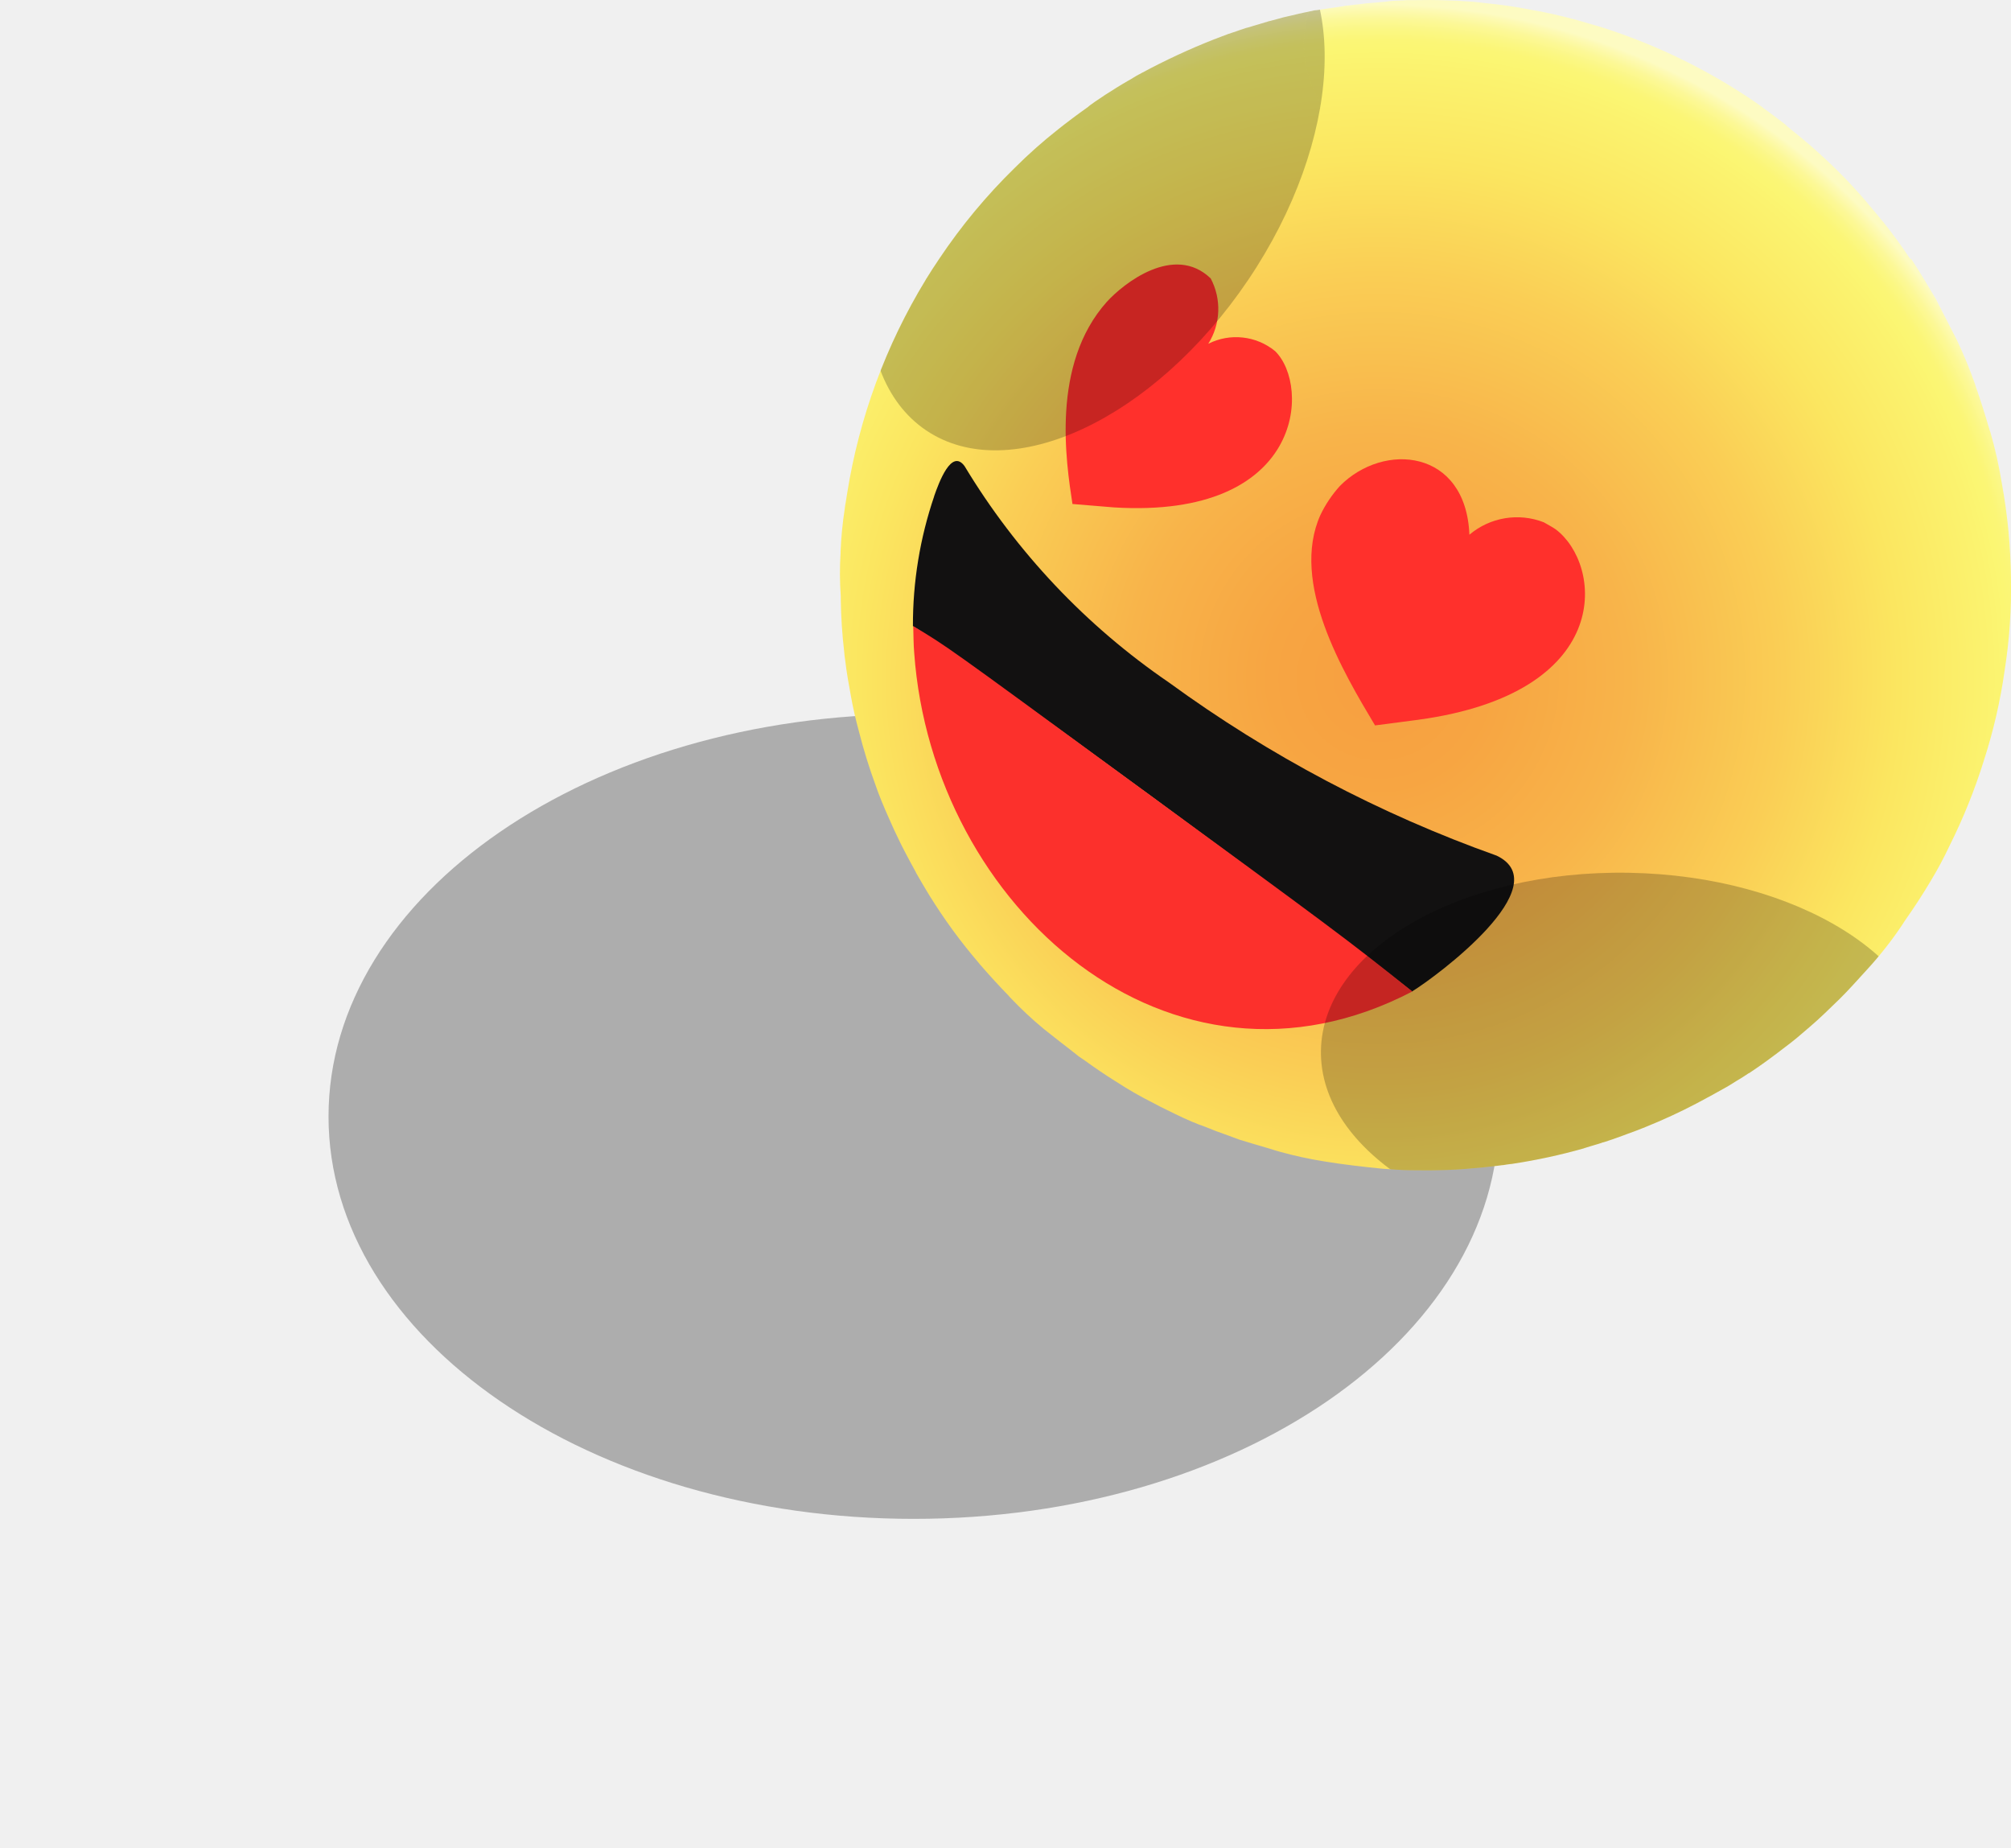
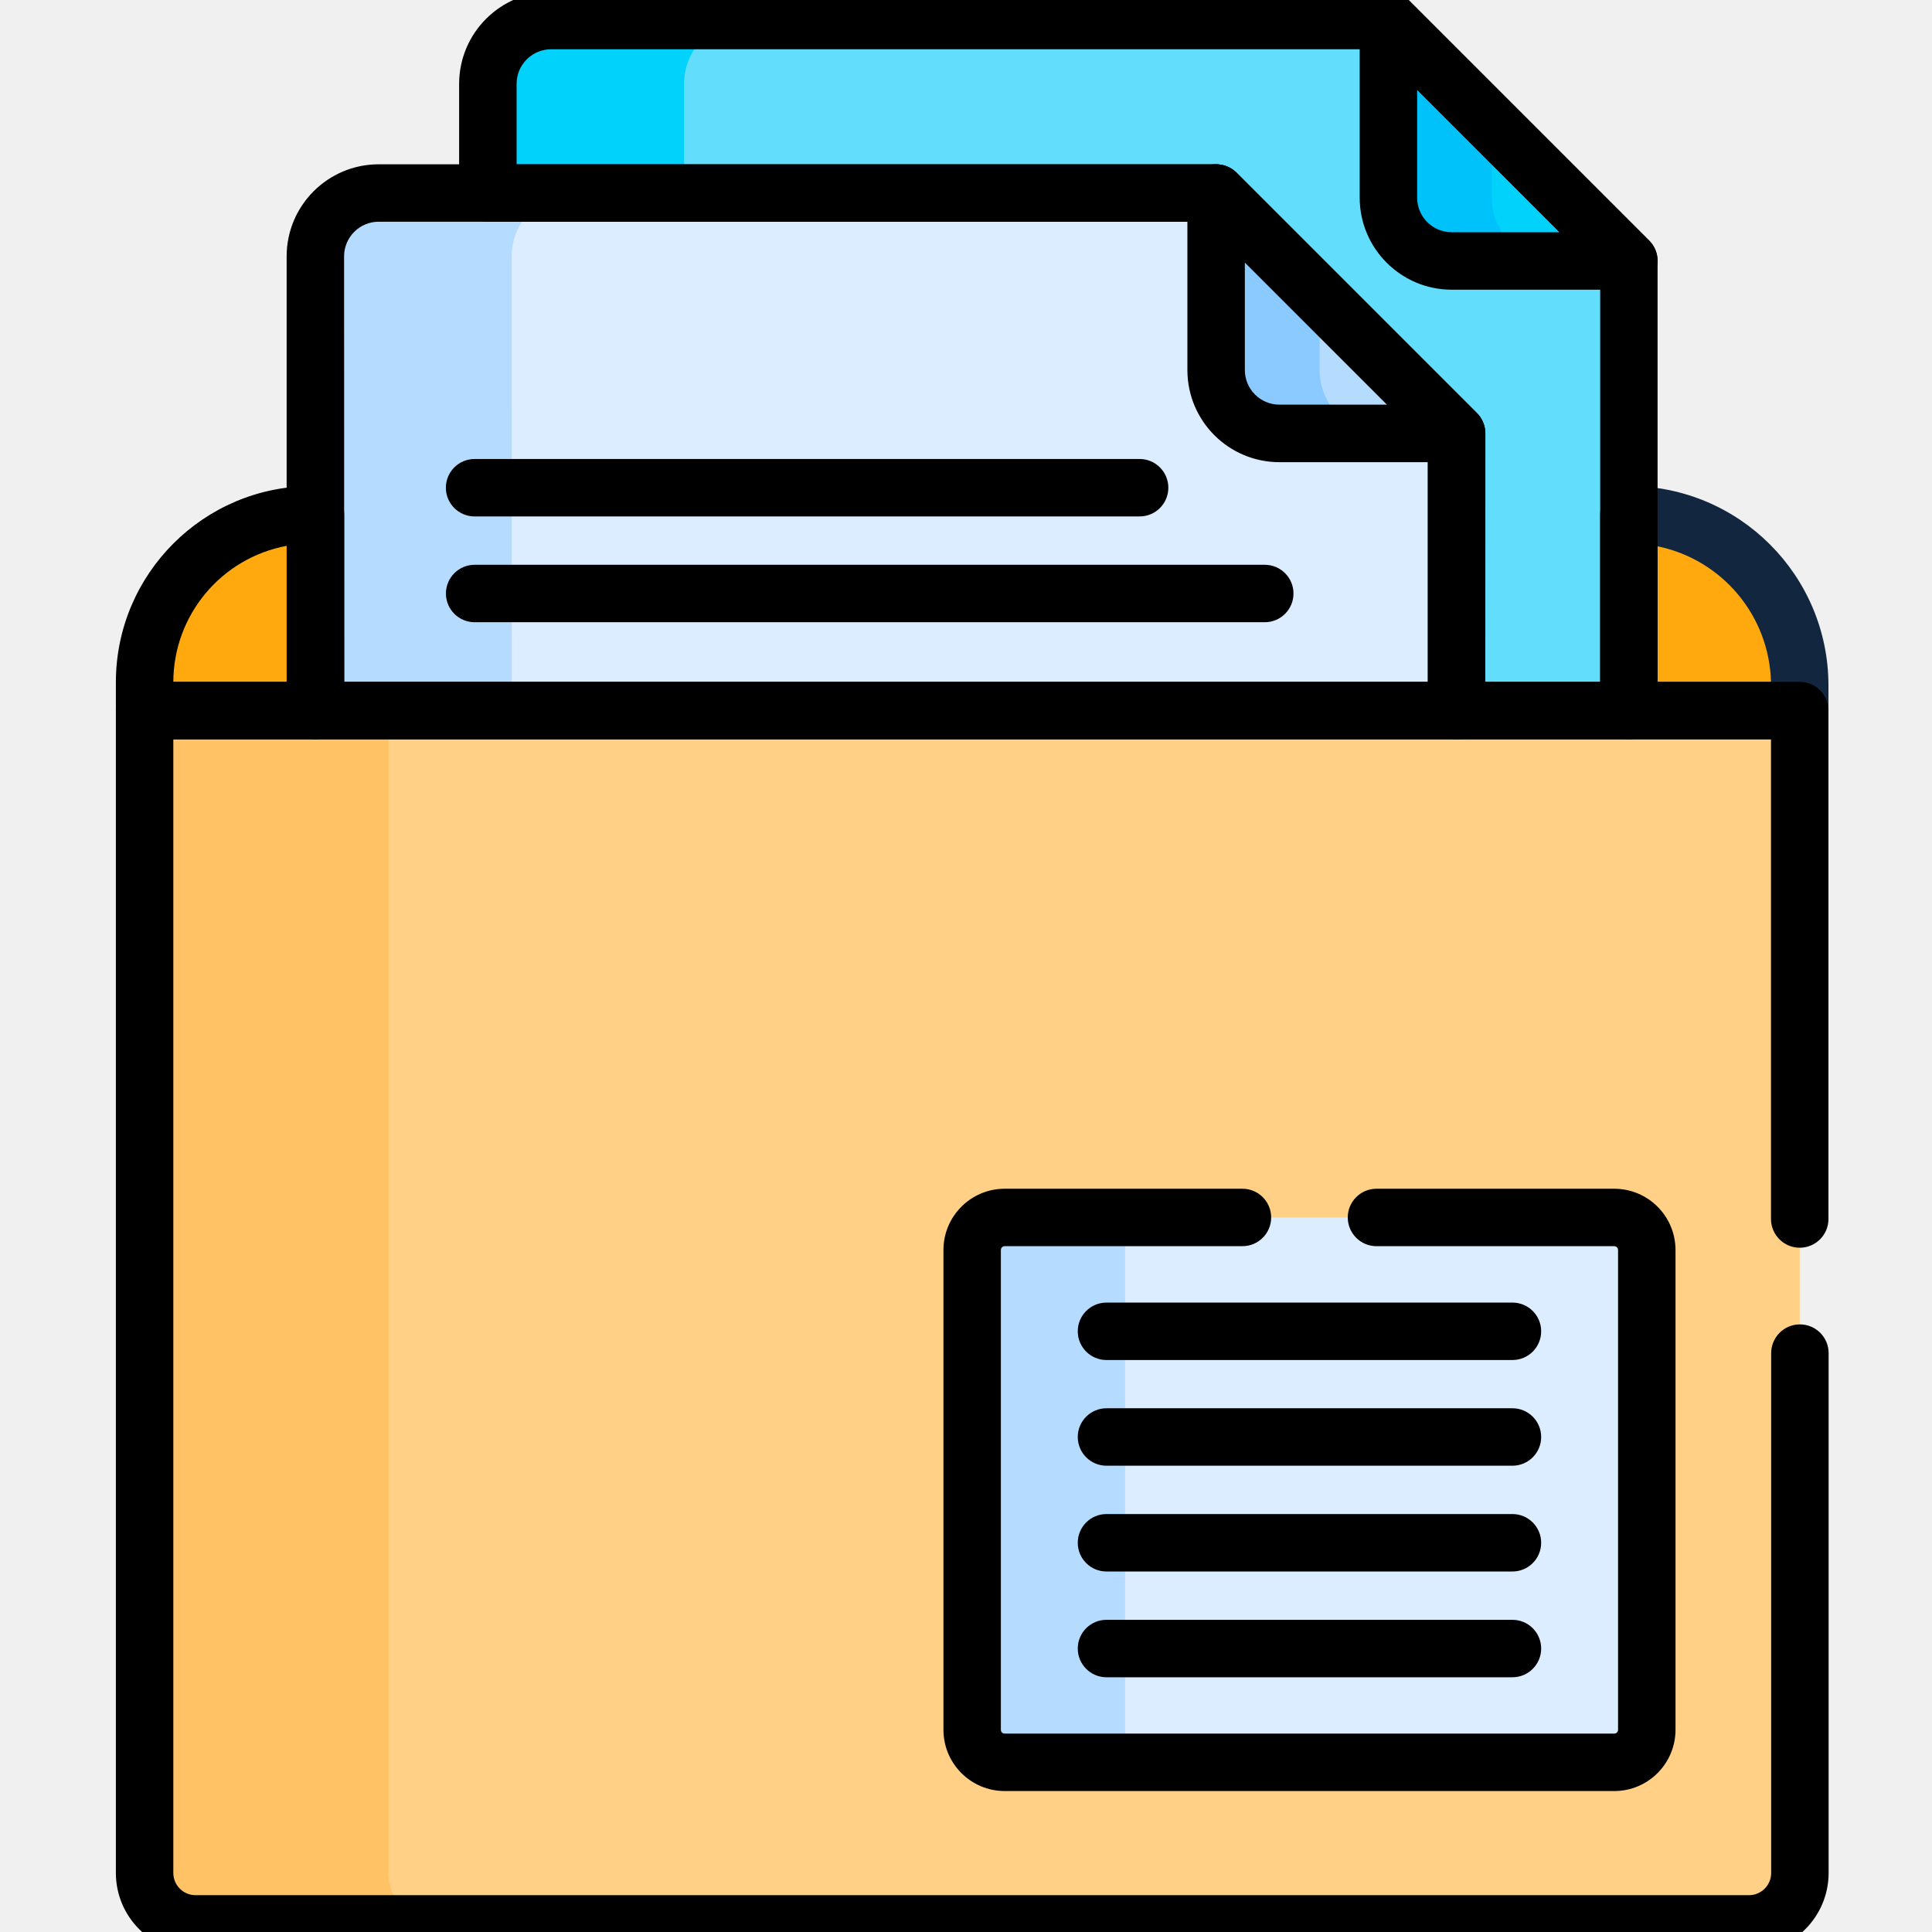
- <svg xmlns="http://www.w3.org/2000/svg" xmlns:xlink="http://www.w3.org/1999/xlink" width="82.478" height="75.758" viewBox="0 0 82.478 75.758">
+ <svg xmlns="http://www.w3.org/2000/svg" width="69.579" height="69.579" viewBox="0 0 69.579 69.579">
  <defs>
-     <radialGradient id="radial-gradient" cx="0.471" cy="0.58" r="0.575" gradientTransform="matrix(-0.999, -0.004, -0.004, 1, 0.933, 0.001)" gradientUnits="objectBoundingBox">
-       <stop offset="0" stop-color="#f79f40" />
-       <stop offset="0.163" stop-color="#f7a542" />
-       <stop offset="0.371" stop-color="#f8b44a" />
-       <stop offset="0.601" stop-color="#face55" />
-       <stop offset="0.771" stop-color="#fbe660" />
-       <stop offset="0.91" stop-color="#fbf36f" />
-       <stop offset="0.932" stop-color="#fbf672" />
-       <stop offset="0.947" stop-color="#fbf676" />
-       <stop offset="0.962" stop-color="#fbf783" />
-       <stop offset="0.978" stop-color="#fcf897" />
-       <stop offset="0.994" stop-color="#fdfab4" />
-       <stop offset="1" stop-color="#fdfbc2" />
-     </radialGradient>
    <clipPath id="clip-path">
-       <path id="Trazado_116496" data-name="Trazado 116496" d="M52.65,29.84v-.06c0-.11-.03-.77-.15-1.75-.01-.09-.02-.17-.03-.26-.02-.12-.04-.25-.06-.38a23.894,23.894,0,0,0-3.15-8.77c0-.01-.01-.01-.01-.02-.17-.29-.35-.57-.54-.85h0a23.353,23.353,0,0,0-3.06-3.74,20.449,20.449,0,0,0-1.77-1.6c-.39-.32-.78-.62-1.19-.91a.265.265,0,0,1-.06-.05l-.05-.04-.21-.15c-.26-.18-.55-.37-.86-.57h0c-.01-.01-.02-.01-.03-.02-.15-.09-.3-.19-.47-.28-.07-.04-.15-.09-.22-.13s-.12-.07-.19-.11a1.092,1.092,0,0,0-.15-.08,25.413,25.413,0,0,0-2.93-1.4c-.26-.11-.47-.18-.58-.23l-.18-.07-.18-.07c-.01,0-.02-.01-.03-.01l-.04-.01-.3-.1-.04-.01c-.01,0-.03-.01-.04-.01l-.2-.07a2.759,2.759,0,0,0-.27-.08l-.23-.07c-.04-.01-.09-.03-.13-.04-.01,0-.03-.01-.04-.01s-.03-.01-.05-.01a.636.636,0,0,1-.07-.02l-.26-.07-.22-.06c-.07-.02-.14-.03-.21-.05h-.01l-.13-.03-.25-.06-.18-.04a2.049,2.049,0,0,0-.24-.05c-.01,0-.03-.01-.04-.01-.06-.01-.12-.03-.18-.04l-.11-.02-.13-.03h-.02l-.04-.01c-.02,0-.05-.01-.07-.01a1.766,1.766,0,0,1-.2-.04.6.6,0,0,0-.12-.02h0a2.068,2.068,0,0,1-.22-.04l-.19-.03c-.03-.01-.07-.01-.11-.02a.985.985,0,0,0-.17-.02,1,1,0,0,0-.16-.02l-.27-.03-.25-.03c-.03,0-.05-.01-.08-.01h-.02a1.641,1.641,0,0,0-.23-.02l-.34-.03c-.08-.01-.16-.01-.23-.02-.09-.01-.17-.01-.26-.02s-.18-.01-.27-.02A.97.97,0,0,1,29.76,7h-.37c-.48-.01-.96-.01-1.45,0-.11,0-.21,0-.31.01s-.22.01-.32.02c-.07,0-.13.01-.19.01-.16.01-.31.02-.46.04-.05,0-.11.01-.16.01-.22.02-.43.04-.64.07-.1.01-.2.02-.3.04h-.01c-.02,0-.04.01-.06.01q-.24.03-.45.06c-.11.02-.23.04-.34.05-.26.04-.47.08-.61.11-.7.14-1.38.3-2.06.5-.41.11-.77.22-1.21.38a24.021,24.021,0,0,0-5.31,2.61h0c-.17.11-.33.22-.49.33a.265.265,0,0,0-.06.05c-.28.2-.56.4-.84.61a.423.423,0,0,1-.07.05l-.02.02-.02.02c-.01.01-.02.02-.03.02s-.02.01-.03.02c-.08.06-.15.12-.23.18-.15.12-.3.24-.44.36-.08.07-.16.13-.24.2-.16.14-.32.27-.46.4l-.02.02-.02.02c-.03.03-.07.06-.1.09-.75.69-1.21,1.19-1.24,1.22-.23.25-.46.51-.69.77-.16.19-.33.38-.5.59-.01.01-.02.03-.04.04l-.03.03c-.34.42-.69.89-1.08,1.46l-.01.01-.01.01c-.01.01-.01.02-.02.02-.18.26-.36.55-.54.86-.16.26-.32.52-.46.75l-.46.88c-.15.29-.29.56-.42.82a16.758,16.758,0,0,0-.76,1.82h0v.01c-.22.6-.42,1.23-.6,1.84l-.01.02a.037.037,0,0,1-.01.03,17.968,17.968,0,0,0-.5,2.13,23.506,23.506,0,0,0-.17,7.66,22.794,22.794,0,0,0,.82,3.68,23.944,23.944,0,0,0,1.38,3.51,15.311,15.311,0,0,0,.75,1.42c.32.56.68,1.11,1.06,1.66.04.07.09.13.13.2a16,16,0,0,0,1.39,1.8c.34.37.78.88,1.14,1.24s.83.82,1.22,1.15h0c.42.37.6.53.99.83q.72.585,1.47,1.08h.01c.16.11.32.22.49.32.19.12.38.24.55.34.09.05.22.13.36.21a.573.573,0,0,1,.07.04c.15.09.33.18.52.29.04.02.09.05.13.07a22.789,22.789,0,0,0,2.12,1c.18.07.42.17.7.28l.24.09.42.15.3.1.11.03c.01,0,.01,0,.02.01l.16.05a2.759,2.759,0,0,0,.27.08l.26.08c.01,0,.02,0,.02.01a22.1,22.1,0,0,0,2.96.66l.09.01c.08.01.17.03.27.04h.03l.23.03.53.06c.24.03.56.05.79.07s.49.03.74.04h.02c.13.01.25.01.37.01.33.01.77,0,1.1.01s.79-.03,1.13-.05c.72-.06,1.68-.17,2.39-.28a18.747,18.747,0,0,0,1.84-.38c.14-.04.28-.08.43-.12.43-.12.87-.25,1.24-.36l.43-.16c.35-.12.69-.25,1.03-.38l.17-.06c.4-.15.89-.38,1.32-.59.19-.09.37-.18.55-.28a15.71,15.71,0,0,0,1.56-.88c.02-.01.03-.02.05-.03.41-.26.82-.52,1.22-.81.09-.06.18-.12.26-.17l.44-.34c.12-.09.23-.18.35-.27l.66-.52a14.289,14.289,0,0,0,1.37-1.26l.03-.03.07-.07c.35-.35.74-.77,1.2-1.29a.138.138,0,0,0,.03-.04h0a20.958,20.958,0,0,0,2.02-2.71c.01-.01.01-.02.02-.03.19-.3.38-.61.57-.95v-.01h0c.08-.14.16-.29.24-.44.11-.2.22-.41.31-.59l.09-.18c.16-.32.31-.65.47-.99.21-.47.41-.94.56-1.36h0c.26-.7.5-1.44.71-2.23.13-.48.25-.96.33-1.41.1-.48.18-.98.25-1.5.02-.12.03-.23.05-.34.08-.69.14-1.41.16-2.14v-.13C52.68,31.04,52.68,30.45,52.65,29.84Z" transform="translate(-4.654 -6.992)" />
-     </clipPath>
-     <linearGradient id="linear-gradient" x1="-0.166" y1="-323.933" x2="-1.166" y2="-323.933" gradientUnits="objectBoundingBox">
-       <stop offset="0" stop-color="#19b79c" />
-       <stop offset="0.405" stop-color="#1dbb9e" />
-       <stop offset="0.825" stop-color="#2ac8a3" />
-       <stop offset="0.997" stop-color="#31cfa6" />
-     </linearGradient>
-     <linearGradient id="linear-gradient-2" x1="-2.106" y1="-363.238" x2="-3.08" y2="-363.238" xlink:href="#linear-gradient" />
-     <clipPath id="clip-path-2">
-       <path id="Trazado_116504" data-name="Trazado 116504" d="M4.652,29.65v-.06a15.757,15.757,0,0,1,.17-1.74,2.335,2.335,0,0,1,.04-.26c.02-.12.04-.25.06-.38a24.088,24.088,0,0,1,3.22-8.75c0-.01.01-.01.01-.02.18-.29.36-.57.55-.85h0a23.39,23.39,0,0,1,3.09-3.72,20.134,20.134,0,0,1,1.78-1.58q.585-.465,1.2-.9a.265.265,0,0,0,.06-.05l.05-.04.21-.15c.26-.18.55-.37.86-.56h0c.01-.01.02-.01.03-.02.15-.09.31-.19.47-.28a2.53,2.53,0,0,0,.22-.13c.06-.04.12-.07.19-.11.05-.03.1-.05.15-.08a27.308,27.308,0,0,1,2.95-1.37c.26-.1.47-.18.58-.22l.18-.06.18-.06c.01,0,.02-.01.03-.01l.05-.02.3-.1.04-.01c.01,0,.03-.01.04-.01l.2-.06c.08-.02.19-.06.27-.08l.23-.07a.647.647,0,0,0,.13-.04c.01,0,.03-.01.04-.01s.03-.01.05-.01a.637.637,0,0,0,.07-.02l.26-.07.22-.06c.07-.02.14-.03.21-.05h.01l.13-.03c.08-.02.18-.04.25-.06l.18-.04c.08-.02.16-.03.24-.05.01,0,.03-.01.04-.01a1.163,1.163,0,0,0,.18-.04l.11-.01.13-.02h.02l.04-.01c.02,0,.05-.01.07-.01l.2-.03c.04-.01.09-.01.13-.02h0l.22-.03.19-.03a.516.516,0,0,0,.11-.02.985.985,0,0,1,.17-.02c.06-.01.11-.01.16-.02l.27-.03.25-.03c.03,0,.05-.01.08-.01h.02c.07-.01.15-.01.23-.02l.34-.03c.08-.01.16-.01.23-.02a1.569,1.569,0,0,1,.24-.03,2.437,2.437,0,0,1,.27-.01.86.86,0,0,1,.16-.01l.15-.01h.24c.49-.01.97-.01,1.45.01.11,0,.21.01.31.01s.22.01.32.02c.07,0,.13.01.19.01.16.01.31.02.46.04.05.01.11.01.16.02.22.02.43.05.64.07.1.01.2.03.3.04h.01c.02,0,.04.01.06.01.16.02.31.05.45.07l.34.06c.26.05.47.09.6.11.69.14,1.38.31,2.06.52.41.11.76.23,1.21.39a24.178,24.178,0,0,1,5.28,2.65h0c.16.11.33.22.49.34a.265.265,0,0,1,.06.05c.28.2.56.41.83.62a.424.424,0,0,0,.07.05l.02.02.02.02.03.03c.01.01.02.01.02.02.08.06.15.12.22.18.15.12.3.24.44.36.08.07.16.14.24.2.16.14.31.28.46.41l.02.02.02.02c.03.03.07.06.1.09.75.69,1.2,1.2,1.23,1.23.23.25.46.51.68.78.16.19.32.38.49.59.01.01.02.03.04.04l.02.03c.33.42.69.89,1.07,1.47l.04.01.01.01c.01.01.01.02.02.02.17.26.36.56.54.86.16.26.31.53.45.75l.45.88c.15.29.29.56.42.82a18.431,18.431,0,0,1,.75,1.83h0v.01c.21.6.41,1.23.59,1.85l.01.02a.037.037,0,0,0,.01.03,17.59,17.59,0,0,1,.48,2.14,22.71,22.71,0,0,1,.37,3.87,21.465,21.465,0,0,1-.26,3.8,21.96,21.96,0,0,1-.85,3.68,23.286,23.286,0,0,1-1.41,3.5,15.244,15.244,0,0,1-.76,1.42c-.33.56-.69,1.11-1.07,1.65-.04.07-.09.13-.13.2a15.2,15.2,0,0,1-1.41,1.79c-.34.37-.79.88-1.15,1.23s-.84.82-1.22,1.14h0c-.43.37-.6.52-1,.82-.49.38-.98.74-1.48,1.07H41.9c-.16.11-.32.21-.49.31-.19.12-.38.24-.55.33-.09.05-.22.12-.36.2a.574.574,0,0,0-.07.04c-.15.08-.33.18-.52.28-.04.02-.09.05-.13.07a23.108,23.108,0,0,1-2.12.98c-.18.07-.42.17-.71.27l-.24.09-.42.15-.3.1-.11.03c-.01,0-.01,0-.02.01l-.16.05c-.08.02-.19.06-.27.08l-.26.08c-.01,0-.02,0-.02.01a23.962,23.962,0,0,1-2.96.64l-.09.01c-.08.01-.17.02-.27.04H31.8l-.23.03-.53.06c-.24.02-.56.05-.79.07s-.49.03-.74.04h-.02c-.13,0-.25.01-.37.01-.33.01-.77,0-1.1,0s-.79-.04-1.13-.06c-.72-.07-1.68-.18-2.39-.3a16.281,16.281,0,0,1-1.84-.4c-.14-.04-.28-.08-.43-.13-.43-.12-.87-.26-1.24-.37l-.43-.16c-.35-.12-.69-.25-1.03-.39l-.17-.06c-.4-.15-.88-.38-1.32-.6-.19-.09-.37-.18-.55-.28a15.612,15.612,0,0,1-1.55-.89.219.219,0,0,0-.05-.03c-.41-.26-.81-.53-1.21-.82-.09-.06-.17-.12-.25-.17L14,49.97c-.12-.09-.23-.18-.35-.27l-.66-.52a15.233,15.233,0,0,1-1.36-1.27l-.03-.03-.06-.07c-.34-.35-.74-.78-1.19-1.3a.138.138,0,0,1-.03-.04h0a21.889,21.889,0,0,1-2-2.73c-.01-.01-.01-.02-.02-.03-.18-.3-.37-.61-.56-.95v-.01h0c-.08-.14-.16-.29-.24-.44-.11-.21-.22-.41-.31-.59l-.09-.18c-.16-.32-.31-.65-.46-.99-.21-.47-.41-.95-.55-1.36h0a22.441,22.441,0,0,1-.69-2.23c-.13-.48-.24-.96-.32-1.41-.09-.49-.18-.98-.24-1.5-.02-.12-.03-.23-.04-.34a21.166,21.166,0,0,1-.14-2.14v-.13A13.347,13.347,0,0,1,4.652,29.65Z" transform="translate(-4.627 -6.983)" fill="url(#radial-gradient)" />
+       <rect id="Rectángulo_348375" data-name="Rectángulo 348375" width="69.579" height="69.579" fill="none" />
    </clipPath>
  </defs>
-   <g id="Grupo_157926" data-name="Grupo 157926" transform="translate(13.474)">
-     <ellipse id="Elipse_4737" data-name="Elipse 4737" cx="24" cy="16.5" rx="24" ry="16.5" transform="translate(0 29.284)" fill="#0b0b0b" opacity="0.292" style="mix-blend-mode: multiply;isolation: isolate" />
-     <path id="Trazado_116493" data-name="Trazado 116493" d="M4.652,29.65v-.06a15.757,15.757,0,0,1,.17-1.74,2.335,2.335,0,0,1,.04-.26c.02-.12.04-.25.06-.38a24.088,24.088,0,0,1,3.22-8.75c0-.01.01-.01.01-.02.18-.29.36-.57.55-.85h0a23.39,23.39,0,0,1,3.09-3.72,20.134,20.134,0,0,1,1.78-1.58q.585-.465,1.2-.9a.265.265,0,0,0,.06-.05l.05-.04.21-.15c.26-.18.55-.37.86-.56h0c.01-.01.02-.01.03-.02.15-.09.31-.19.47-.28a2.53,2.53,0,0,0,.22-.13c.06-.04.12-.07.19-.11.05-.03.1-.05.15-.08a27.308,27.308,0,0,1,2.95-1.37c.26-.1.47-.18.58-.22l.18-.06.18-.06c.01,0,.02-.01.03-.01l.05-.02.3-.1.04-.01c.01,0,.03-.01.04-.01l.2-.06c.08-.02.19-.06.27-.08l.23-.07a.647.647,0,0,0,.13-.04c.01,0,.03-.01.04-.01s.03-.01.05-.01a.637.637,0,0,0,.07-.02l.26-.07.22-.06c.07-.02.14-.03.21-.05h.01l.13-.03c.08-.02.18-.04.25-.06l.18-.04c.08-.02.16-.03.24-.05.01,0,.03-.01.04-.01a1.163,1.163,0,0,0,.18-.04l.11-.01.13-.02h.02l.04-.01c.02,0,.05-.01.07-.01l.2-.03c.04-.01.09-.01.13-.02h0l.22-.03.19-.03a.516.516,0,0,0,.11-.02.985.985,0,0,1,.17-.02c.06-.01.11-.01.16-.02l.27-.03.25-.03c.03,0,.05-.01.08-.01h.02c.07-.01.15-.01.23-.02l.34-.03c.08-.01.16-.01.23-.02a1.569,1.569,0,0,1,.24-.03,2.437,2.437,0,0,1,.27-.01.86.86,0,0,1,.16-.01l.15-.01h.24c.49-.01.97-.01,1.45.01.11,0,.21.01.31.01s.22.01.32.02c.07,0,.13.01.19.01.16.01.31.02.46.04.05.01.11.01.16.02.22.02.43.05.64.07.1.01.2.03.3.04h.01c.02,0,.04.01.06.01.16.02.31.05.45.07l.34.06c.26.05.47.09.6.11.69.14,1.38.31,2.06.52.41.11.76.23,1.21.39a24.178,24.178,0,0,1,5.28,2.65h0c.16.11.33.22.49.34a.265.265,0,0,1,.06.05c.28.2.56.41.83.62a.424.424,0,0,0,.07.05l.02.02.02.02.03.03c.01.01.02.01.02.02.08.06.15.12.22.18.15.12.3.24.44.36.08.07.16.14.24.2.16.14.31.28.46.41l.02.02.02.02c.03.03.07.06.1.09.75.69,1.2,1.2,1.23,1.23.23.25.46.51.68.78.16.19.32.38.49.59.01.01.02.03.04.04l.02.03c.33.42.69.89,1.07,1.47l.04.01.01.01c.01.01.01.02.02.02.17.26.36.56.54.86.16.26.31.53.45.75l.45.88c.15.29.29.56.42.82a18.431,18.431,0,0,1,.75,1.83h0v.01c.21.6.41,1.23.59,1.85l.01.02a.037.037,0,0,0,.01.03,17.59,17.59,0,0,1,.48,2.14,22.71,22.71,0,0,1,.37,3.87,21.465,21.465,0,0,1-.26,3.8,21.96,21.96,0,0,1-.85,3.68,23.286,23.286,0,0,1-1.41,3.5,15.244,15.244,0,0,1-.76,1.42c-.33.56-.69,1.11-1.07,1.65-.04.07-.09.13-.13.2a15.2,15.2,0,0,1-1.41,1.79c-.34.37-.79.88-1.15,1.23s-.84.82-1.22,1.14h0c-.43.37-.6.52-1,.82-.49.38-.98.74-1.48,1.07H41.9c-.16.11-.32.21-.49.31-.19.12-.38.24-.55.33-.09.05-.22.12-.36.2a.574.574,0,0,0-.07.04c-.15.08-.33.18-.52.28-.04.02-.09.05-.13.07a23.108,23.108,0,0,1-2.12.98c-.18.07-.42.17-.71.27l-.24.09-.42.15-.3.1-.11.03c-.01,0-.01,0-.02.01l-.16.05c-.08.02-.19.06-.27.08l-.26.08c-.01,0-.02,0-.02.01a23.962,23.962,0,0,1-2.96.64l-.09.01c-.08.01-.17.02-.27.04H31.8l-.23.03-.53.06c-.24.02-.56.05-.79.07s-.49.03-.74.04h-.02c-.13,0-.25.01-.37.01-.33.01-.77,0-1.1,0s-.79-.04-1.13-.06c-.72-.07-1.68-.18-2.39-.3a16.281,16.281,0,0,1-1.84-.4c-.14-.04-.28-.08-.43-.13-.43-.12-.87-.26-1.24-.37l-.43-.16c-.35-.12-.69-.25-1.03-.39l-.17-.06c-.4-.15-.88-.38-1.32-.6-.19-.09-.37-.18-.55-.28a15.612,15.612,0,0,1-1.55-.89.219.219,0,0,0-.05-.03c-.41-.26-.81-.53-1.21-.82-.09-.06-.17-.12-.25-.17L14,49.97c-.12-.09-.23-.18-.35-.27l-.66-.52a15.233,15.233,0,0,1-1.36-1.27l-.03-.03-.06-.07c-.34-.35-.74-.78-1.19-1.3a.138.138,0,0,1-.03-.04h0a21.889,21.889,0,0,1-2-2.73c-.01-.01-.01-.02-.02-.03-.18-.3-.37-.61-.56-.95v-.01h0c-.08-.14-.16-.29-.24-.44-.11-.21-.22-.41-.31-.59l-.09-.18c-.16-.32-.31-.65-.46-.99-.21-.47-.41-.95-.55-1.36h0a22.441,22.441,0,0,1-.69-2.23c-.13-.48-.24-.96-.32-1.41-.09-.49-.18-.98-.24-1.5-.02-.12-.03-.23-.04-.34a21.166,21.166,0,0,1-.14-2.14v-.13A13.347,13.347,0,0,1,4.652,29.65Z" transform="translate(16.349 -6.983)" fill="url(#radial-gradient)" />
-     <g id="Grupo_86225" data-name="Grupo 86225" transform="translate(20.955 0.009)" clip-path="url(#clip-path)">
-       <path id="Trazado_116494" data-name="Trazado 116494" d="M50.67,21.64a4.37,4.37,0,0,1,.18-.46C50.8,21.33,50.74,21.48,50.67,21.64Z" transform="translate(-48.844 -6.992)" fill="url(#linear-gradient)" />
-       <path id="Trazado_116495" data-name="Trazado 116495" d="M4.7,34.92c.03-.14.05-.28.08-.41C4.75,34.65,4.73,34.79,4.7,34.92Z" transform="translate(43.196 -6.992)" fill="url(#linear-gradient-2)" />
-     </g>
-     <path id="Trazado_116497" data-name="Trazado 116497" d="M25.873,27.33A16.375,16.375,0,0,0,25,32.66c2.26,1.39,16.97,12.2,20.47,14.98,1.03-.63,6.02-4.35,3.47-5.57a52.925,52.925,0,0,1-13.44-7.1,28.664,28.664,0,0,1-8.38-8.87c-.54-.75-1.06.69-1.25,1.23" transform="translate(-1.032 -6.983)" fill="#121111" />
-     <path id="Trazado_116499" data-name="Trazado 116499" d="M29.22,33.76c.75,10.43,10.52,19.05,20.43,13.88-2.65-2.12-3.33-2.62-11.66-8.71-7.45-5.46-7.45-5.46-8.81-6.27.01.33.01.77.04,1.1" transform="translate(-5.199 -6.983)" fill="#fc302c" />
-     <g id="Grupo_86231" data-name="Grupo 86231" transform="translate(40.307 18.833)">
-       <path id="Trazado_116501" data-name="Trazado 116501" d="M22.473,28.1c-1.25,2.78.93,6.44,2.24,8.63.65-.09,1.52-.19,2.17-.29,7.67-1.22,7.14-6.32,5.24-7.75-.14-.1-.34-.2-.49-.29a3.024,3.024,0,0,0-3.05.51c-.14-3.51-3.51-3.82-5.31-2a4.969,4.969,0,0,0-.8,1.19" transform="translate(-22.099 -25.816)" fill="#ff302c" />
-     </g>
-     <g id="Grupo_86232" data-name="Grupo 86232" transform="translate(30.232 10.846)">
-       <path id="Trazado_116503" data-name="Trazado 116503" d="M35.806,19.36c-2.3,2.57-1.67,6.58-1.41,8.29.51.04,1.19.1,1.7.14,7.78.48,8.08-4.98,6.61-6.41a2.529,2.529,0,0,0-2.74-.3,2.679,2.679,0,0,0,.1-2.68c-1.5-1.44-3.58.21-4.26.96" transform="translate(-34.117 -17.829)" fill="#ff302c" />
-     </g>
-     <g id="Enmascarar_grupo_59" data-name="Enmascarar grupo 59" transform="translate(20.976 0)" clip-path="url(#clip-path-2)">
-       <g id="Grupo_86233" data-name="Grupo 86233" transform="translate(-2.683 -7.272)" opacity="0.561" style="mix-blend-mode: multiply;isolation: isolate">
-         <g id="Grupo_86230" data-name="Grupo 86230" transform="translate(0)">
-           <ellipse id="Elipse_4734" data-name="Elipse 4734" cx="12.5" cy="7.5" rx="12.5" ry="7.5" transform="translate(21.707 1.557)" fill="#fff" opacity="0.743" />
-           <ellipse id="Elipse_4735" data-name="Elipse 4735" cx="12.5" cy="7.5" rx="12.5" ry="7.5" transform="translate(26.415 8.388) rotate(124)" opacity="0.387" />
-           <ellipse id="Elipse_4736" data-name="Elipse 4736" cx="12.5" cy="7.5" rx="12.5" ry="7.5" transform="matrix(-1, -0.017, 0.017, -1, 47.282, 58.274)" opacity="0.387" />
+   <g id="Grupo_1024417" data-name="Grupo 1024417" transform="translate(12999.577 11763.237)">
+     <g id="Grupo_1024401" data-name="Grupo 1024401" transform="translate(-13238.577 -12184.237)">
+       <g id="g9150" transform="translate(239 421)">
+         <g id="g9152" transform="translate(0 0)">
+           <g id="Grupo_1018717" data-name="Grupo 1018717">
+             <g id="Grupo_1018716" data-name="Grupo 1018716" clip-path="url(#clip-path)">
+               <g id="g9154" transform="translate(4.173 -0.295)">
+                 <g id="g9160" transform="translate(54.08 18.832)">
+                   <path id="path9162" d="M566.437,182.059h-.01l-.41.241v7.1h6.224l.34-.29v-.91a6.162,6.162,0,0,0-6.144-6.144" transform="translate(-566.017 -182.059)" fill="#ffa90f" />
+                 </g>
+                 <g id="g9164" transform="translate(13.395 1.034)">
+                   <path id="path9166" d="M205.566,10.988l-.44-.989H174.969a2.279,2.279,0,0,0-2.279,2.279v3.933l.947.776H198.92l8.3,8.068V35.33h5.908l.657-.48V18.658l-1.025-.453Z" transform="translate(-172.69 -9.999)" fill="#62ddfc" />
+                 </g>
+                 <g id="g9168" transform="translate(13.395 1.034)">
+                   <path id="path9170" d="M179.758,12.277A2.279,2.279,0,0,1,182.037,10h-7.067a2.278,2.278,0,0,0-2.278,2.279V16.21l.947.776h7.067l-.947-.776Z" transform="translate(-172.691 -9.998)" fill="#00d2fc" />
+                 </g>
+                 <g id="g9172" transform="translate(1.035 18.832)">
+                   <path id="path9174" d="M59.358,182.059h-.126a6.046,6.046,0,0,0-6.028,6.028v1.026l.6.165h6.023v-6.831Z" transform="translate(-53.204 -182.059)" fill="#ffa90f" />
+                 </g>
+                 <g id="g9176" transform="translate(45.83 1.034)">
+                   <path id="path9178" d="M486.266,10V16.38a2.278,2.278,0,0,0,2.279,2.278h6.381Z" transform="translate(-486.266 -9.999)" fill="#00d2fc" />
+                 </g>
+                 <g id="g9180" transform="translate(7.189 7.246)">
+                   <path id="path9182" d="M145.664,71.357l-.531-1.3H114.976a2.279,2.279,0,0,0-2.279,2.279V88.692l.894.894h37.748l2.454-.894v-9.98l-1.279-.6Z" transform="translate(-112.697 -70.052)" fill="#dbedff" />
+                 </g>
+                 <g id="g9184" transform="translate(7.189 7.246)">
+                   <path id="path9186" d="M119.764,72.331a2.278,2.278,0,0,1,2.279-2.279h-7.067a2.278,2.278,0,0,0-2.278,2.279V88.692l.894.893h7.067l-.894-.893Z" transform="translate(-112.697 -70.052)" fill="#b5dcff" />
+                 </g>
+                 <g id="g9188" transform="translate(39.625 7.246)">
+                   <path id="path9190" d="M426.272,70.052v6.381a2.279,2.279,0,0,0,2.279,2.279h6.381Z" transform="translate(-426.272 -70.052)" fill="#b5dcff" />
+                 </g>
+                 <g id="g9192" transform="translate(45.83 1.034)">
+                   <path id="path9194" d="M489.99,16.379V13.722L486.266,10v6.381a2.278,2.278,0,0,0,2.279,2.279h3.724a2.278,2.278,0,0,1-2.279-2.279" transform="translate(-486.266 -9.998)" fill="#00c2fb" />
+                 </g>
+                 <g id="g9196" transform="translate(39.625 7.246)">
+                   <path id="path9198" d="M430,76.433V73.776l-3.724-3.724v6.381a2.279,2.279,0,0,0,2.279,2.279h3.724A2.278,2.278,0,0,1,430,76.433" transform="translate(-426.272 -70.052)" fill="#8bcaff" />
+                 </g>
+                 <g id="g9200" transform="translate(1.035 25.886)">
+                   <path id="path9202" d="M112.813,250.255H53.205v41.862a1.832,1.832,0,0,0,1.832,1.832h55.945a1.832,1.832,0,0,0,1.832-1.832Z" transform="translate(-53.205 -250.255)" fill="#ffd086" />
+                 </g>
+                 <g id="g9204" transform="translate(1.035 25.886)">
+                   <path id="path9206" d="M61.989,292.118V250.256H53.2v41.862a1.832,1.832,0,0,0,1.832,1.832h8.785a1.832,1.832,0,0,1-1.832-1.832" transform="translate(-53.204 -250.256)" fill="#ffc365" />
+                 </g>
+                 <g id="g9208" transform="translate(30.839 44.14)">
+                   <path id="path9210" d="M364.462,426.725H342.511a1.172,1.172,0,0,0-1.172,1.172v17.279a1.172,1.172,0,0,0,1.172,1.172h21.951a1.172,1.172,0,0,0,1.172-1.172V427.9a1.173,1.173,0,0,0-1.172-1.172" transform="translate(-341.339 -426.725)" fill="#dbedff" />
+                 </g>
+                 <g id="g9212" transform="translate(30.84 44.14)">
+                   <path id="path9214" d="M346.848,445.177V427.9a1.172,1.172,0,0,1,1.172-1.172h-5.508a1.172,1.172,0,0,0-1.172,1.172v17.279a1.172,1.172,0,0,0,1.172,1.172h5.508a1.172,1.172,0,0,1-1.172-1.172" transform="translate(-341.34 -426.726)" fill="#b5dcff" />
+                 </g>
+                 <g id="g9216" transform="translate(0 17.798)">
+                   <path id="Trazado_720286" data-name="Trazado 720286" d="M50.385,181.182H44.231a1.034,1.034,0,0,1-1.034-1.034v-1.026a7.07,7.07,0,0,1,7.062-7.062h.126a1.034,1.034,0,0,1,1.034,1.034v7.054A1.034,1.034,0,0,1,50.385,181.182Zm-5.119-2.069h4.085v-4.9A5,5,0,0,0,45.266,179.113Z" transform="translate(-43.197 -172.059)" />
+                 </g>
+                 <g id="g9220" transform="translate(53.455 17.798)">
+                   <path id="Trazado_720287" data-name="Trazado 720287" d="M567.164,181.182H561.01a1.034,1.034,0,0,1-1.034-1.034v-7.054a1.034,1.034,0,0,1,1.034-1.034h.009a7.187,7.187,0,0,1,7.179,7.179v.91A1.034,1.034,0,0,1,567.164,181.182Zm-5.119-2.069h4.083a5.119,5.119,0,0,0-4.083-4.882Z" transform="translate(-559.976 -172.059)" fill="#12263f" />
+                 </g>
+                 <g id="g9224" transform="translate(12.36 0)">
+                   <path id="Trazado_720288" data-name="Trazado 720288" d="M204.814,26.92h-6.206a1.034,1.034,0,0,1-1.034-1.034V16.333L189.52,8.28h-25.8a1.034,1.034,0,0,1-1.034-1.034V3.312A3.317,3.317,0,0,1,166,0h30.157a1.035,1.035,0,0,1,.731.3l8.659,8.659a1.035,1.035,0,0,1,.3.732V25.885A1.034,1.034,0,0,1,204.814,26.92Zm-5.171-2.069h4.137V10.121l-8.054-8.053H166a1.245,1.245,0,0,0-1.244,1.244v2.9h25.2a1.035,1.035,0,0,1,.731.3l8.659,8.66a1.034,1.034,0,0,1,.3.731Z" transform="translate(-162.684 0.001)" />
+                 </g>
+                 <g id="g9228" transform="translate(6.154 6.212)">
+                   <path id="Trazado_720289" data-name="Trazado 720289" d="M144.821,80.761h-41.1a1.034,1.034,0,0,1-1.034-1.034V63.365A3.317,3.317,0,0,1,106,60.052h30.157a1.035,1.035,0,0,1,.731.3l8.659,8.659a1.034,1.034,0,0,1,.3.731v9.98A1.034,1.034,0,0,1,144.821,80.761ZM104.76,78.692h39.026V70.174l-8.054-8.054H106a1.246,1.246,0,0,0-1.244,1.244Z" transform="translate(-102.691 -60.052)" />
+                 </g>
+                 <g id="g9232" transform="translate(38.59 6.212)">
+                   <path id="Trazado_720290" data-name="Trazado 720290" d="M425.96,70.78h-6.381a3.317,3.317,0,0,1-3.313-3.313V61.086a1.034,1.034,0,0,1,1.766-.731l8.659,8.659a1.034,1.034,0,0,1-.732,1.766Zm-7.625-7.2v3.884a1.246,1.246,0,0,0,1.244,1.244h3.884Z" transform="translate(-416.266 -60.052)" />
+                 </g>
+                 <g id="g9236" transform="translate(44.795)">
+                   <path id="Trazado_720291" data-name="Trazado 720291" d="M485.953,10.727h-6.381a3.317,3.317,0,0,1-3.313-3.313V1.033A1.034,1.034,0,0,1,478.025.3l8.659,8.659a1.034,1.034,0,0,1-.731,1.766Zm-7.625-7.2V7.414a1.245,1.245,0,0,0,1.244,1.244h3.884Z" transform="translate(-476.259 0.001)" />
+                 </g>
+                 <g id="g9240" transform="translate(34.642 58.633)">
+                   <path id="Trazado_720292" data-name="Trazado 720292" d="M393.759,568.9h-14.62a1.034,1.034,0,1,1,0-2.069h14.62a1.034,1.034,0,0,1,0,2.069Z" transform="translate(-378.105 -566.833)" />
+                 </g>
+                 <g id="g9244" transform="translate(34.642 54.822)">
+                   <path id="Trazado_720293" data-name="Trazado 720293" d="M393.759,532.066h-14.62a1.034,1.034,0,1,1,0-2.069h14.62a1.034,1.034,0,0,1,0,2.069Z" transform="translate(-378.105 -529.997)" />
+                 </g>
+                 <g id="g9248" transform="translate(34.642 51.012)">
+                   <path id="Trazado_720294" data-name="Trazado 720294" d="M393.759,495.231h-14.62a1.034,1.034,0,1,1,0-2.069h14.62a1.034,1.034,0,0,1,0,2.069Z" transform="translate(-378.105 -493.162)" />
+                 </g>
+                 <g id="g9252" transform="translate(34.642 47.202)">
+                   <path id="Trazado_720295" data-name="Trazado 720295" d="M393.759,458.4h-14.62a1.034,1.034,0,1,1,0-2.069h14.62a1.034,1.034,0,0,1,0,2.069Z" transform="translate(-378.105 -456.327)" />
+                 </g>
+                 <g id="g9256" transform="translate(11.887 20.635)">
+                   <path id="Trazado_720296" data-name="Trazado 720296" d="M187.607,201.557H159.152a1.034,1.034,0,1,1,0-2.069h28.455a1.034,1.034,0,1,1,0,2.069Z" transform="translate(-158.118 -199.488)" />
+                 </g>
+                 <g id="g9260" transform="translate(11.887 16.825)">
+                   <path id="Trazado_720297" data-name="Trazado 720297" d="M183.1,164.723h-23.95a1.034,1.034,0,0,1,0-2.069H183.1a1.034,1.034,0,0,1,0,2.069Z" transform="translate(-158.118 -162.654)" />
+                 </g>
+                 <g id="g9264" transform="translate(29.804 43.106)">
+                   <path id="Trazado_720298" data-name="Trazado 720298" d="M355.49,438.417H333.539a2.209,2.209,0,0,1-2.207-2.207V418.932a2.209,2.209,0,0,1,2.207-2.207H342.1a1.034,1.034,0,1,1,0,2.069h-8.562a.138.138,0,0,0-.138.138V436.21a.138.138,0,0,0,.138.138H355.49a.138.138,0,0,0,.138-.138V418.932a.138.138,0,0,0-.138-.138h-8.562a1.034,1.034,0,1,1,0-2.069h8.562a2.209,2.209,0,0,1,2.207,2.207V436.21A2.209,2.209,0,0,1,355.49,438.417Z" transform="translate(-331.332 -416.725)" />
+                 </g>
+                 <g id="g9268" transform="translate(0 24.852)">
+                   <path id="Trazado_720299" data-name="Trazado 720299" d="M102.009,286.018H46.064a2.869,2.869,0,0,1-2.866-2.866V241.29a1.034,1.034,0,0,1,1.034-1.034h59.609a1.034,1.034,0,0,1,1.034,1.034V259.6a1.034,1.034,0,1,1-2.069,0V242.325H45.267v40.827a.8.8,0,0,0,.8.8h55.945a.8.8,0,0,0,.8-.8V264.43a1.034,1.034,0,1,1,2.069,0v18.722A2.869,2.869,0,0,1,102.009,286.018Z" transform="translate(-43.198 -240.256)" />
+                 </g>
+               </g>
+             </g>
+           </g>
        </g>
      </g>
    </g>
  </g>
</svg>
